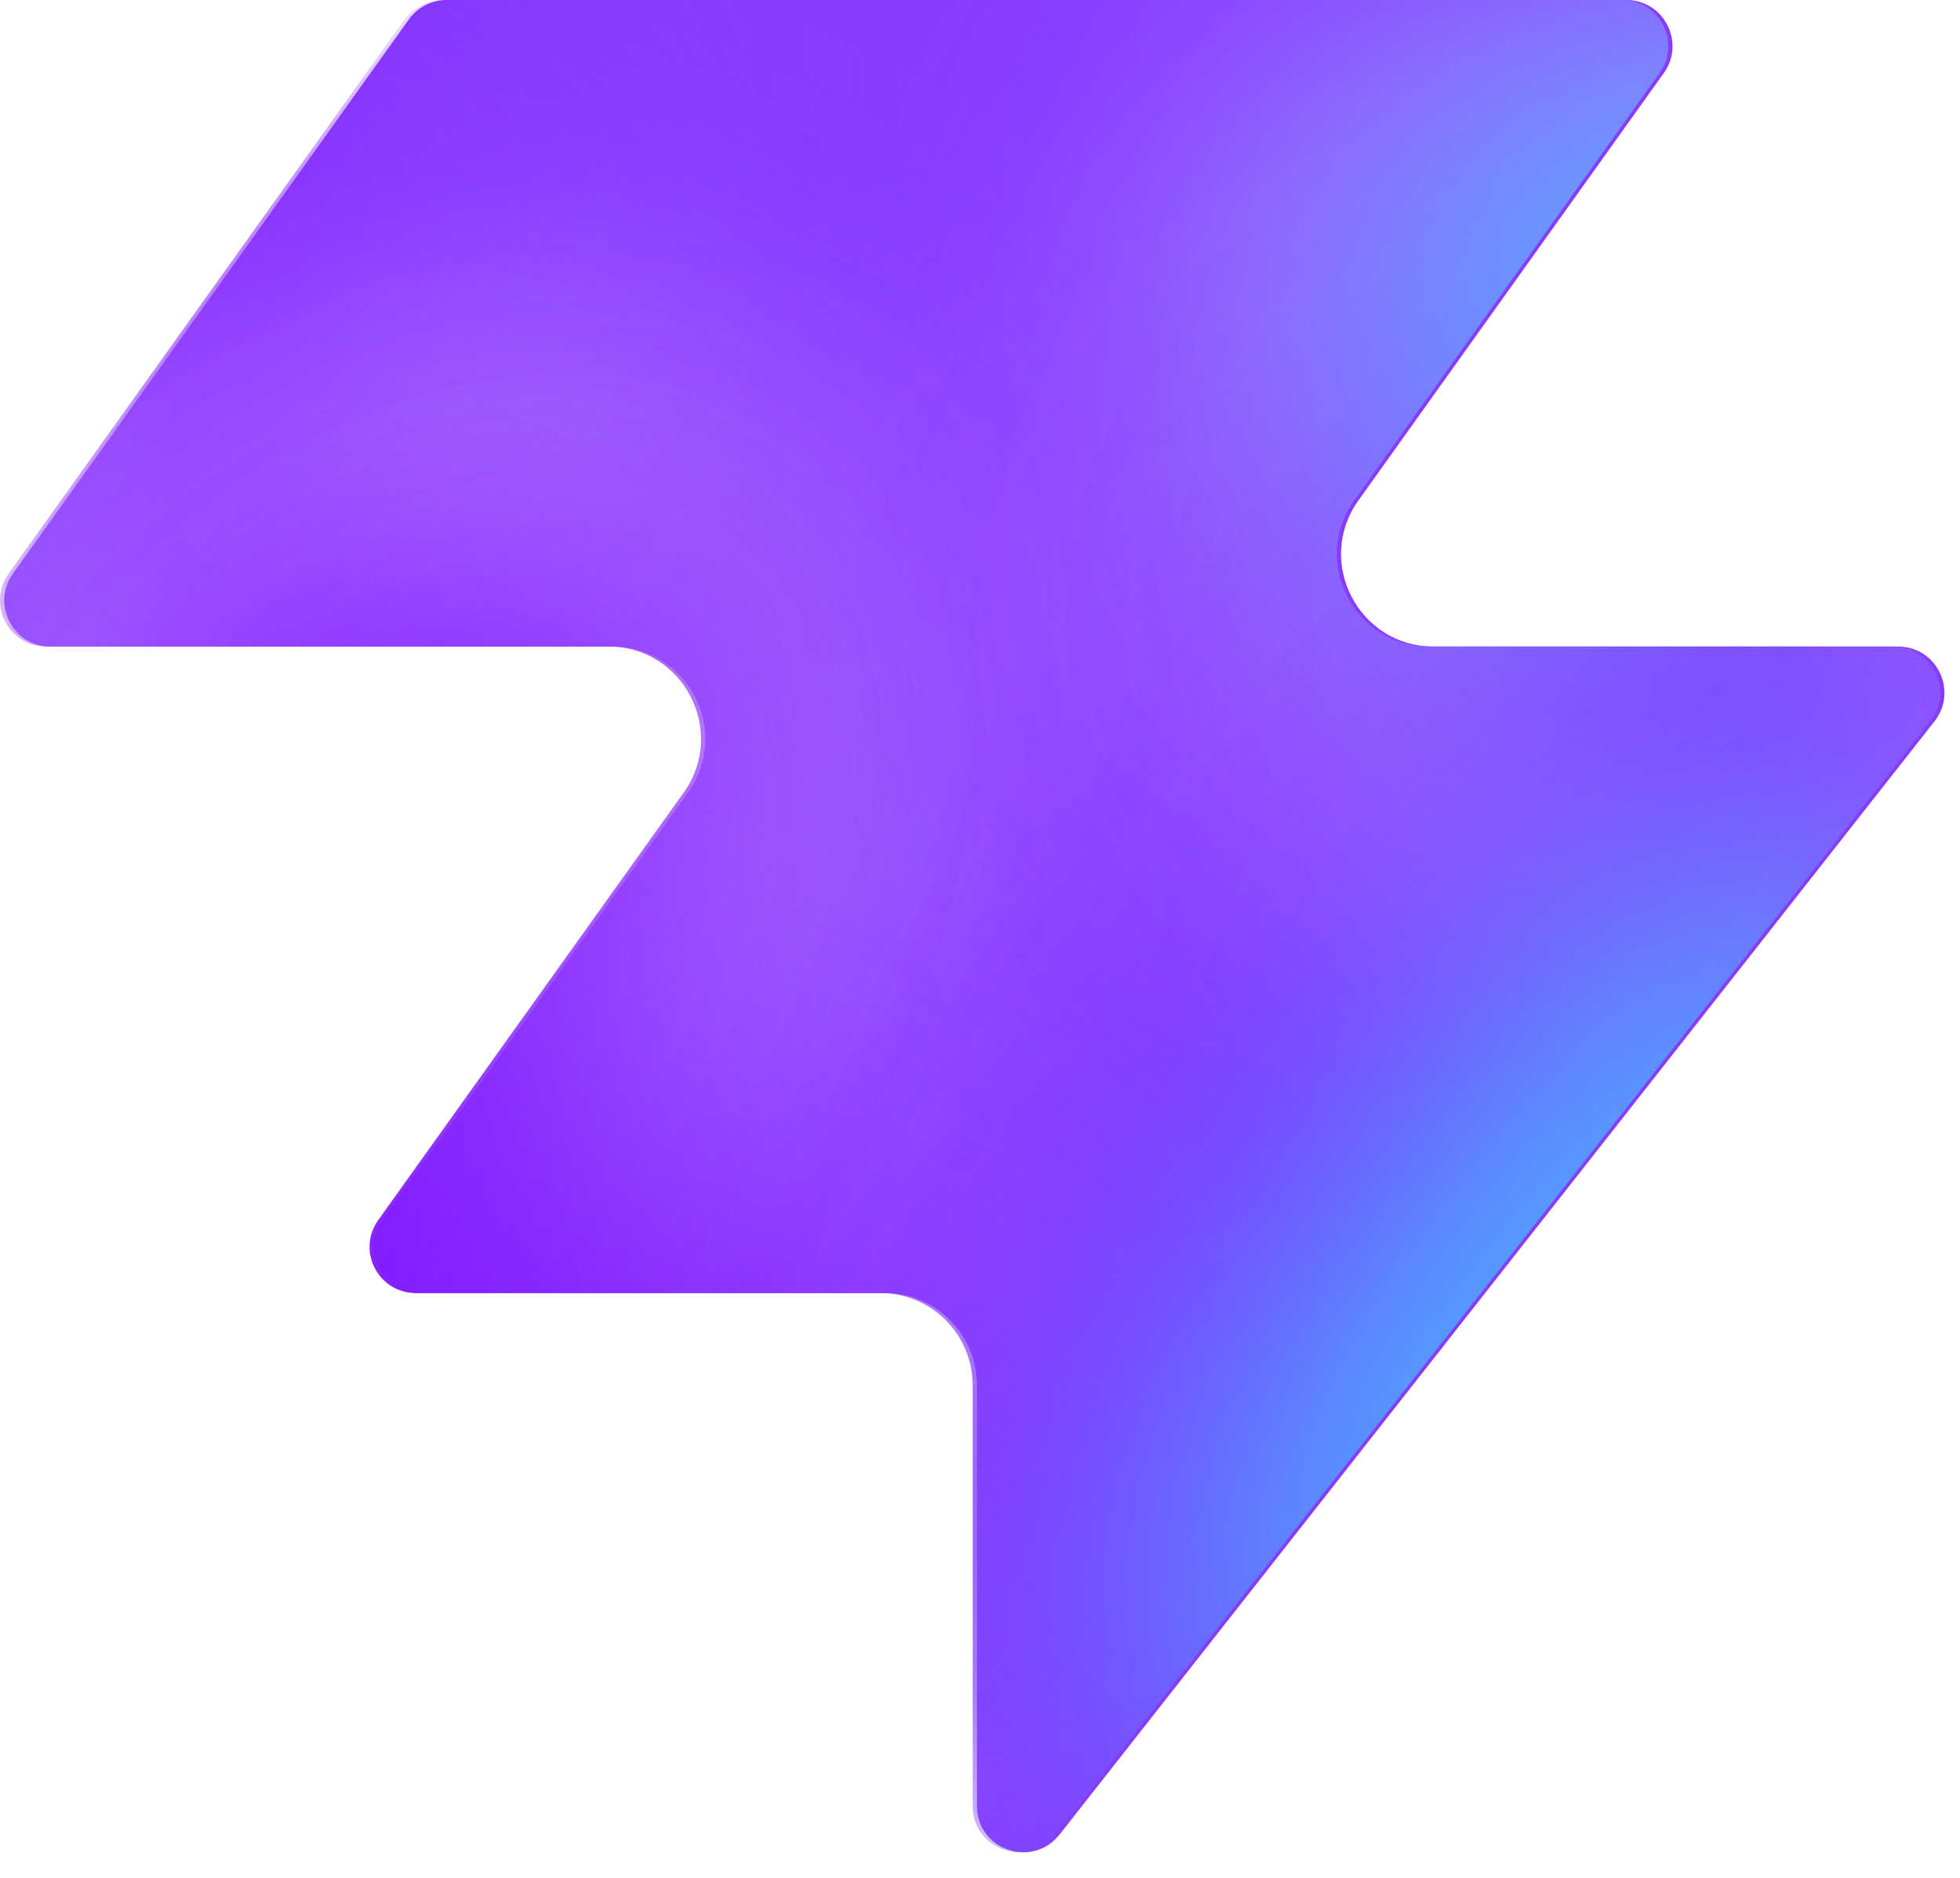
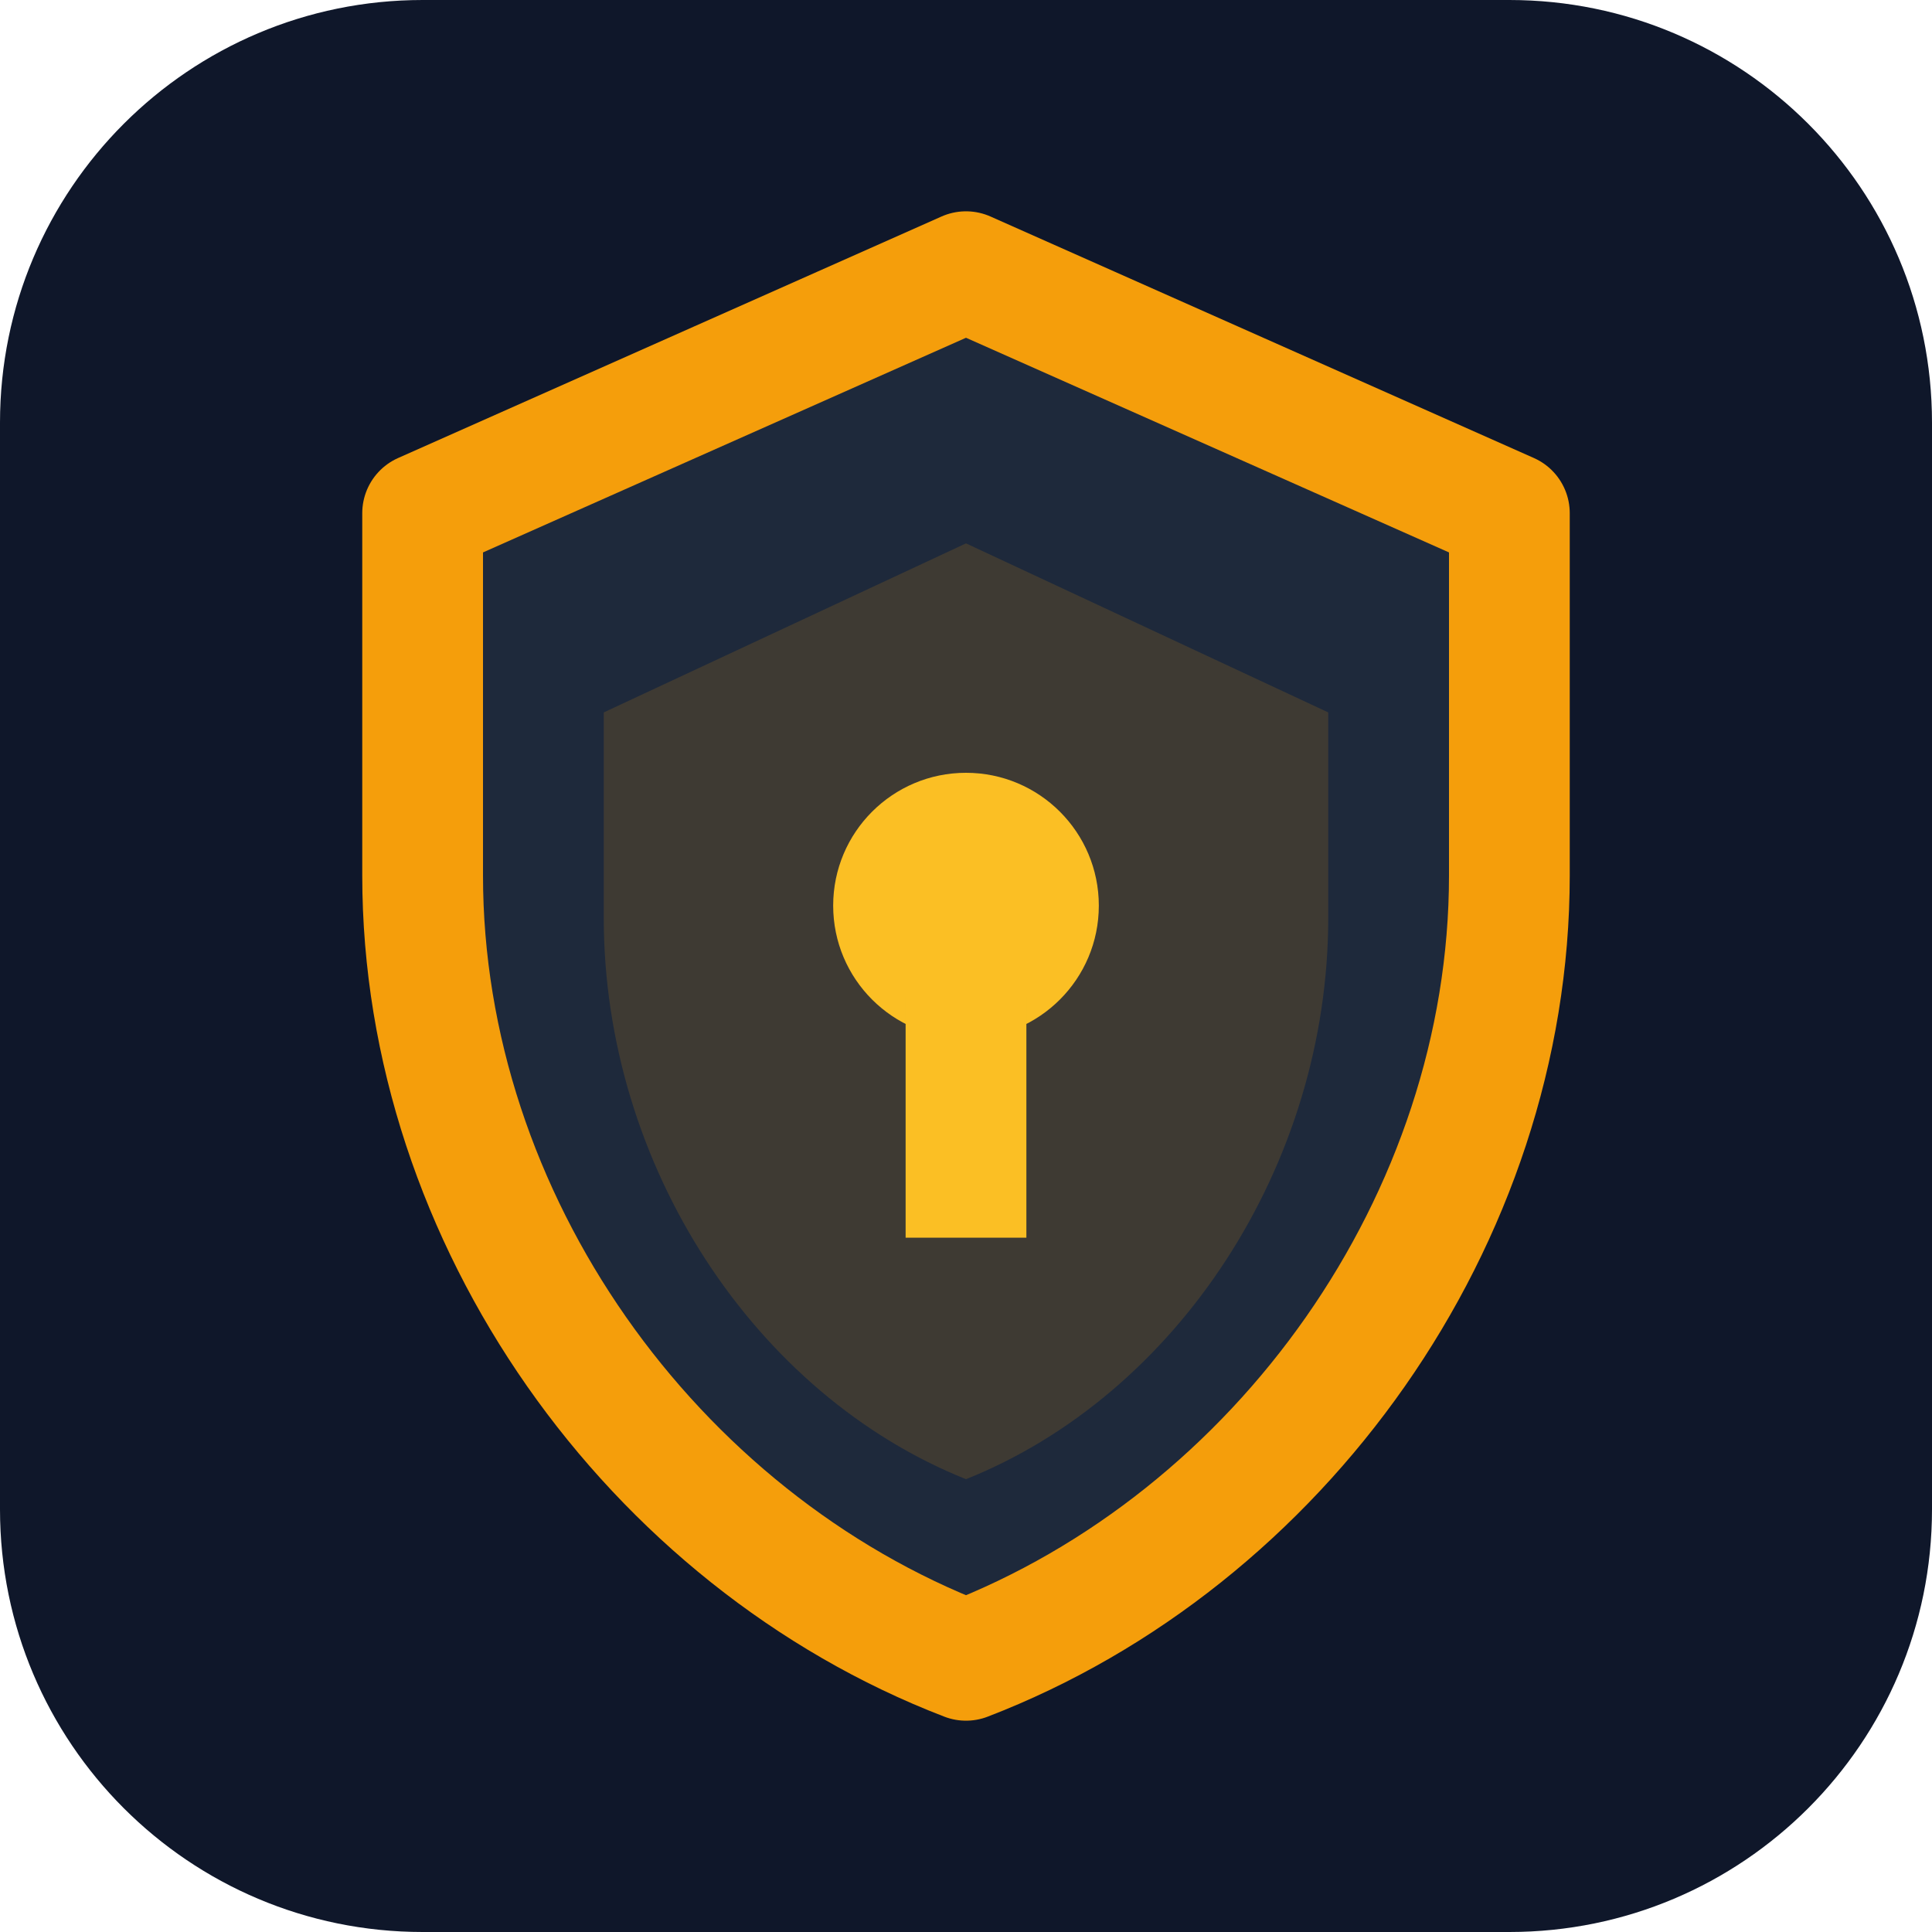
- <svg xmlns="http://www.w3.org/2000/svg" width="48" height="46" fill="none" viewBox="0 0 48 46">
-   <path fill="#863bff" d="M25.946 44.938c-.664.845-2.021.375-2.021-.698V33.937a2.26 2.26 0 0 0-2.262-2.262H10.287c-.92 0-1.456-1.04-.92-1.788l7.48-10.471c1.07-1.497 0-3.578-1.842-3.578H1.237c-.92 0-1.456-1.04-.92-1.788L10.013.474c.214-.297.556-.474.92-.474h28.894c.92 0 1.456 1.04.92 1.788l-7.48 10.471c-1.07 1.498 0 3.579 1.842 3.579h11.377c.943 0 1.473 1.088.89 1.83L25.947 44.94z" style="fill:#863bff;fill:color(display-p3 .525 .23 1);fill-opacity:1" />
-   <mask id="a" width="48" height="46" x="0" y="0" maskUnits="userSpaceOnUse" style="mask-type:alpha">
-     <path fill="#000" d="M25.842 44.938c-.664.844-2.021.375-2.021-.698V33.937a2.26 2.26 0 0 0-2.262-2.262H10.183c-.92 0-1.456-1.04-.92-1.788l7.48-10.471c1.07-1.498 0-3.579-1.842-3.579H1.133c-.92 0-1.456-1.04-.92-1.787L9.91.473c.214-.297.556-.474.92-.474h28.894c.92 0 1.456 1.04.92 1.788l-7.48 10.471c-1.07 1.498 0 3.578 1.842 3.578h11.377c.943 0 1.473 1.088.89 1.832L25.843 44.94z" style="fill:#000;fill-opacity:1" />
-   </mask>
-   <g mask="url(#a)">
-     <g filter="url(#b)">
-       <ellipse cx="5.508" cy="14.704" fill="#ede6ff" rx="5.508" ry="14.704" style="fill:#ede6ff;fill:color(display-p3 .927 .903 1);fill-opacity:1" transform="matrix(.00324 1 1 -.00324 -4.47 31.516)" />
-     </g>
-     <g filter="url(#c)">
-       <ellipse cx="10.399" cy="29.851" fill="#ede6ff" rx="10.399" ry="29.851" style="fill:#ede6ff;fill:color(display-p3 .927 .903 1);fill-opacity:1" transform="matrix(.00324 1 1 -.00324 -39.328 7.883)" />
-     </g>
-     <g filter="url(#d)">
-       <ellipse cx="5.508" cy="30.487" fill="#7e14ff" rx="5.508" ry="30.487" style="fill:#7e14ff;fill:color(display-p3 .492 .077 1);fill-opacity:1" transform="rotate(89.814 -25.913 -14.639)scale(1 -1)" />
-     </g>
-     <g filter="url(#e)">
-       <ellipse cx="5.508" cy="30.599" fill="#7e14ff" rx="5.508" ry="30.599" style="fill:#7e14ff;fill:color(display-p3 .492 .077 1);fill-opacity:1" transform="rotate(89.814 -32.644 -3.334)scale(1 -1)" />
-     </g>
-     <g filter="url(#f)">
-       <ellipse cx="5.508" cy="30.599" fill="#7e14ff" rx="5.508" ry="30.599" style="fill:#7e14ff;fill:color(display-p3 .492 .077 1);fill-opacity:1" transform="matrix(.00324 1 1 -.00324 -34.34 30.47)" />
-     </g>
-     <g filter="url(#g)">
-       <ellipse cx="14.072" cy="22.078" fill="#ede6ff" rx="14.072" ry="22.078" style="fill:#ede6ff;fill:color(display-p3 .927 .903 1);fill-opacity:1" transform="rotate(93.35 24.506 48.493)scale(-1 1)" />
-     </g>
-     <g filter="url(#h)">
-       <ellipse cx="3.47" cy="21.501" fill="#7e14ff" rx="3.47" ry="21.501" style="fill:#7e14ff;fill:color(display-p3 .492 .077 1);fill-opacity:1" transform="rotate(89.009 28.708 47.59)scale(-1 1)" />
-     </g>
-     <g filter="url(#i)">
-       <ellipse cx="3.47" cy="21.501" fill="#7e14ff" rx="3.47" ry="21.501" style="fill:#7e14ff;fill:color(display-p3 .492 .077 1);fill-opacity:1" transform="rotate(89.009 28.708 47.59)scale(-1 1)" />
-     </g>
-     <g filter="url(#j)">
-       <ellipse cx=".387" cy="8.972" fill="#7e14ff" rx="4.407" ry="29.108" style="fill:#7e14ff;fill:color(display-p3 .492 .077 1);fill-opacity:1" transform="rotate(39.51 .387 8.972)" />
-     </g>
-     <g filter="url(#k)">
-       <ellipse cx="47.523" cy="-6.092" fill="#7e14ff" rx="4.407" ry="29.108" style="fill:#7e14ff;fill:color(display-p3 .492 .077 1);fill-opacity:1" transform="rotate(37.892 47.523 -6.092)" />
-     </g>
-     <g filter="url(#l)">
-       <ellipse cx="41.412" cy="6.333" fill="#47bfff" rx="5.971" ry="9.665" style="fill:#47bfff;fill:color(display-p3 .28 .748 1);fill-opacity:1" transform="rotate(37.892 41.412 6.333)" />
-     </g>
-     <g filter="url(#m)">
-       <ellipse cx="-1.879" cy="38.332" fill="#7e14ff" rx="4.407" ry="29.108" style="fill:#7e14ff;fill:color(display-p3 .492 .077 1);fill-opacity:1" transform="rotate(37.892 -1.88 38.332)" />
-     </g>
-     <g filter="url(#n)">
-       <ellipse cx="-1.879" cy="38.332" fill="#7e14ff" rx="4.407" ry="29.108" style="fill:#7e14ff;fill:color(display-p3 .492 .077 1);fill-opacity:1" transform="rotate(37.892 -1.88 38.332)" />
-     </g>
-     <g filter="url(#o)">
-       <ellipse cx="35.651" cy="29.907" fill="#7e14ff" rx="4.407" ry="29.108" style="fill:#7e14ff;fill:color(display-p3 .492 .077 1);fill-opacity:1" transform="rotate(37.892 35.651 29.907)" />
-     </g>
-     <g filter="url(#p)">
-       <ellipse cx="38.418" cy="32.4" fill="#47bfff" rx="5.971" ry="15.297" style="fill:#47bfff;fill:color(display-p3 .28 .748 1);fill-opacity:1" transform="rotate(37.892 38.418 32.4)" />
-     </g>
-   </g>
-   <defs>
-     <filter id="b" width="60.045" height="41.654" x="-19.77" y="16.149" color-interpolation-filters="sRGB" filterUnits="userSpaceOnUse">
-       <feFlood flood-opacity="0" result="BackgroundImageFix" />
-       <feBlend in="SourceGraphic" in2="BackgroundImageFix" result="shape" />
-       <feGaussianBlur result="effect1_foregroundBlur_2002_17158" stdDeviation="7.659" />
-     </filter>
-     <filter id="c" width="90.34" height="51.437" x="-54.613" y="-7.533" color-interpolation-filters="sRGB" filterUnits="userSpaceOnUse">
-       <feFlood flood-opacity="0" result="BackgroundImageFix" />
-       <feBlend in="SourceGraphic" in2="BackgroundImageFix" result="shape" />
-       <feGaussianBlur result="effect1_foregroundBlur_2002_17158" stdDeviation="7.659" />
-     </filter>
-     <filter id="d" width="79.355" height="29.4" x="-49.64" y="2.03" color-interpolation-filters="sRGB" filterUnits="userSpaceOnUse">
-       <feFlood flood-opacity="0" result="BackgroundImageFix" />
-       <feBlend in="SourceGraphic" in2="BackgroundImageFix" result="shape" />
-       <feGaussianBlur result="effect1_foregroundBlur_2002_17158" stdDeviation="4.596" />
-     </filter>
-     <filter id="e" width="79.579" height="29.4" x="-45.045" y="20.029" color-interpolation-filters="sRGB" filterUnits="userSpaceOnUse">
-       <feFlood flood-opacity="0" result="BackgroundImageFix" />
-       <feBlend in="SourceGraphic" in2="BackgroundImageFix" result="shape" />
-       <feGaussianBlur result="effect1_foregroundBlur_2002_17158" stdDeviation="4.596" />
-     </filter>
-     <filter id="f" width="79.579" height="29.4" x="-43.513" y="21.178" color-interpolation-filters="sRGB" filterUnits="userSpaceOnUse">
-       <feFlood flood-opacity="0" result="BackgroundImageFix" />
-       <feBlend in="SourceGraphic" in2="BackgroundImageFix" result="shape" />
-       <feGaussianBlur result="effect1_foregroundBlur_2002_17158" stdDeviation="4.596" />
-     </filter>
-     <filter id="g" width="74.749" height="58.852" x="15.756" y="-17.901" color-interpolation-filters="sRGB" filterUnits="userSpaceOnUse">
-       <feFlood flood-opacity="0" result="BackgroundImageFix" />
-       <feBlend in="SourceGraphic" in2="BackgroundImageFix" result="shape" />
-       <feGaussianBlur result="effect1_foregroundBlur_2002_17158" stdDeviation="7.659" />
-     </filter>
-     <filter id="h" width="61.377" height="25.362" x="23.548" y="2.284" color-interpolation-filters="sRGB" filterUnits="userSpaceOnUse">
-       <feFlood flood-opacity="0" result="BackgroundImageFix" />
-       <feBlend in="SourceGraphic" in2="BackgroundImageFix" result="shape" />
-       <feGaussianBlur result="effect1_foregroundBlur_2002_17158" stdDeviation="4.596" />
-     </filter>
-     <filter id="i" width="61.377" height="25.362" x="23.548" y="2.284" color-interpolation-filters="sRGB" filterUnits="userSpaceOnUse">
-       <feFlood flood-opacity="0" result="BackgroundImageFix" />
-       <feBlend in="SourceGraphic" in2="BackgroundImageFix" result="shape" />
-       <feGaussianBlur result="effect1_foregroundBlur_2002_17158" stdDeviation="4.596" />
-     </filter>
-     <filter id="j" width="56.045" height="63.649" x="-27.636" y="-22.853" color-interpolation-filters="sRGB" filterUnits="userSpaceOnUse">
-       <feFlood flood-opacity="0" result="BackgroundImageFix" />
-       <feBlend in="SourceGraphic" in2="BackgroundImageFix" result="shape" />
-       <feGaussianBlur result="effect1_foregroundBlur_2002_17158" stdDeviation="4.596" />
-     </filter>
-     <filter id="k" width="54.814" height="64.646" x="20.116" y="-38.415" color-interpolation-filters="sRGB" filterUnits="userSpaceOnUse">
-       <feFlood flood-opacity="0" result="BackgroundImageFix" />
-       <feBlend in="SourceGraphic" in2="BackgroundImageFix" result="shape" />
-       <feGaussianBlur result="effect1_foregroundBlur_2002_17158" stdDeviation="4.596" />
-     </filter>
-     <filter id="l" width="33.541" height="35.313" x="24.641" y="-11.323" color-interpolation-filters="sRGB" filterUnits="userSpaceOnUse">
-       <feFlood flood-opacity="0" result="BackgroundImageFix" />
-       <feBlend in="SourceGraphic" in2="BackgroundImageFix" result="shape" />
-       <feGaussianBlur result="effect1_foregroundBlur_2002_17158" stdDeviation="4.596" />
-     </filter>
-     <filter id="m" width="54.814" height="64.646" x="-29.286" y="6.009" color-interpolation-filters="sRGB" filterUnits="userSpaceOnUse">
-       <feFlood flood-opacity="0" result="BackgroundImageFix" />
-       <feBlend in="SourceGraphic" in2="BackgroundImageFix" result="shape" />
-       <feGaussianBlur result="effect1_foregroundBlur_2002_17158" stdDeviation="4.596" />
-     </filter>
-     <filter id="n" width="54.814" height="64.646" x="-29.286" y="6.009" color-interpolation-filters="sRGB" filterUnits="userSpaceOnUse">
-       <feFlood flood-opacity="0" result="BackgroundImageFix" />
-       <feBlend in="SourceGraphic" in2="BackgroundImageFix" result="shape" />
-       <feGaussianBlur result="effect1_foregroundBlur_2002_17158" stdDeviation="4.596" />
-     </filter>
-     <filter id="o" width="54.814" height="64.646" x="8.244" y="-2.416" color-interpolation-filters="sRGB" filterUnits="userSpaceOnUse">
-       <feFlood flood-opacity="0" result="BackgroundImageFix" />
-       <feBlend in="SourceGraphic" in2="BackgroundImageFix" result="shape" />
-       <feGaussianBlur result="effect1_foregroundBlur_2002_17158" stdDeviation="4.596" />
-     </filter>
-     <filter id="p" width="39.409" height="43.623" x="18.713" y="10.588" color-interpolation-filters="sRGB" filterUnits="userSpaceOnUse">
-       <feFlood flood-opacity="0" result="BackgroundImageFix" />
-       <feBlend in="SourceGraphic" in2="BackgroundImageFix" result="shape" />
-       <feGaussianBlur result="effect1_foregroundBlur_2002_17158" stdDeviation="4.596" />
-     </filter>
-   </defs>
+ <svg xmlns="http://www.w3.org/2000/svg" viewBox="0 0 32 32" fill="none">
+   <rect width="32" height="32" rx="7" fill="#0f172a" />
+   <path d="M16 4.5L7 8.5V14.5C7 20.2 10.8 25.5 16 27.5C21.2 25.5 25 20.2 25 14.5V8.5L16 4.5Z" stroke="#f59e0b" stroke-width="2" stroke-linejoin="round" fill="#1e293b" />
+   <path d="M16 9L10 11.8V15.2C10 19.3 12.5 23.1 16 24.5C19.5 23.1 22 19.3 22 15.2V11.8L16 9Z" fill="#f59e0b" fill-opacity="0.15" />
+   <circle cx="16" cy="15" r="2.2" fill="#fbbf24" />
+   <path d="M15 16.5H17V20.5H15V16.5Z" fill="#fbbf24" />
</svg>
